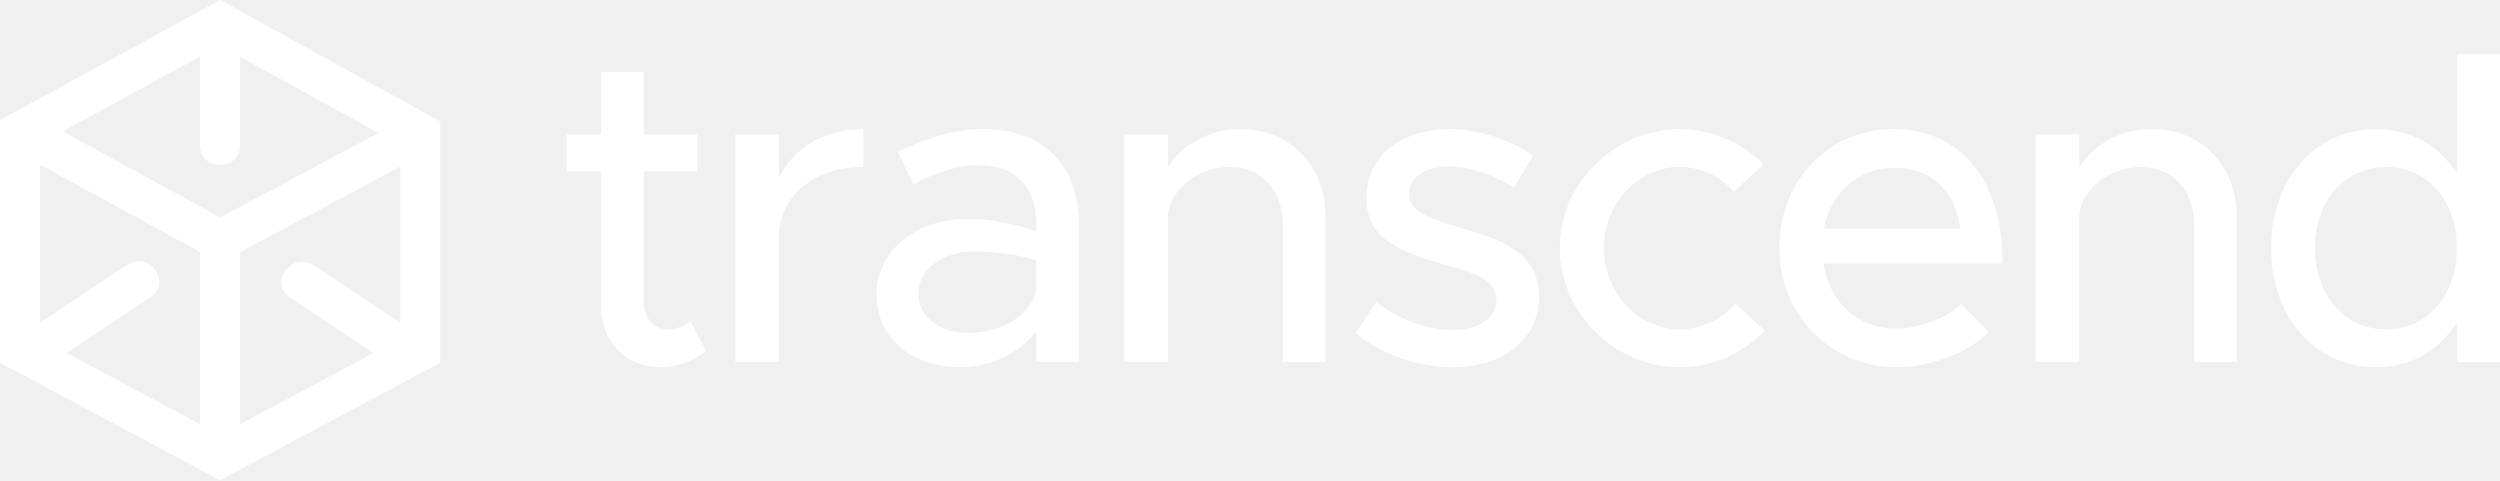
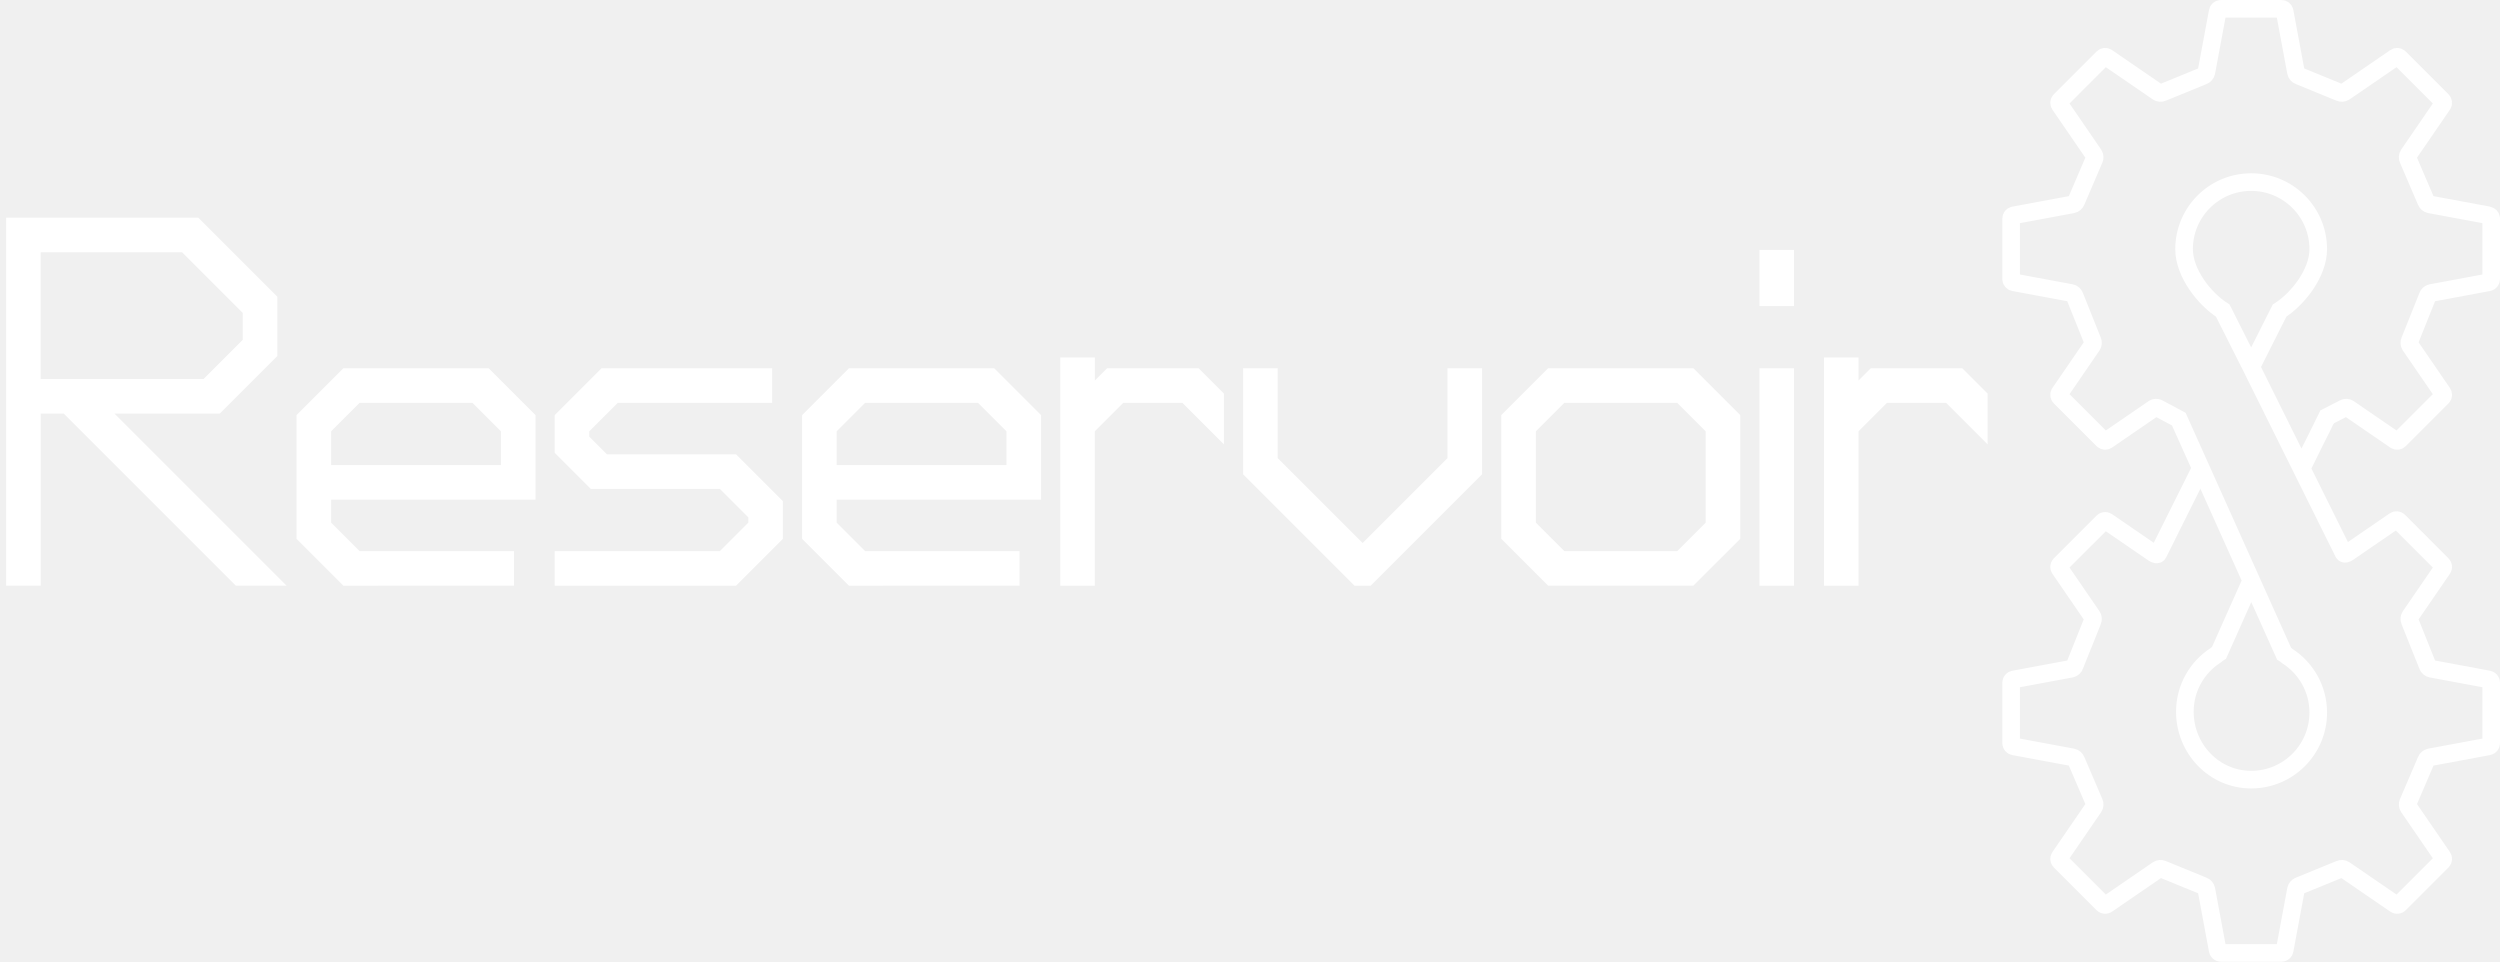
- <svg xmlns="http://www.w3.org/2000/svg" version="1.1" id="Layer_1" x="0px" y="0px" width="255.566px" height="49.091px" viewBox="0 0 255.566 49.091" enable-background="new 0 0 255.566 49.091" xml:space="preserve">
-   <g>
-     <path fill="#FFFFFF" d="M70.574,32.818l1.62,3.06c-1.26,1.035-2.97,1.665-4.635,1.665c-3.6,0-6.12-2.609-6.12-6.345v-13.68h-3.51   v-3.78h3.51v-6.39h4.365v6.39h5.49v3.78h-5.49v13.365c0,1.619,1.08,2.789,2.385,2.789C69.179,33.672,70.079,33.313,70.574,32.818z    M79.619,18.193v-4.455h-4.455v23.264h4.455V23.773c0.405-4.05,3.825-6.705,8.64-6.705v-3.87   C84.254,13.198,81.104,15.133,79.619,18.193z M110.308,22.918v14.084h-4.365v-3.194c-1.71,2.43-4.905,3.734-7.74,3.734   c-4.95,0-8.595-2.88-8.595-7.425c0-4.635,4.185-7.74,9.314-7.74c2.295,0,4.77,0.495,7.02,1.26v-0.72c0-2.925-1.35-6.03-5.985-6.03   c-2.295,0-4.545,0.9-6.57,1.935l-1.62-3.285c3.33-1.665,6.254-2.34,8.819-2.34C106.844,13.198,110.308,17.158,110.308,22.918z    M105.944,26.608c-1.89-0.585-4.05-0.899-6.345-0.899c-3.105,0-5.715,1.755-5.715,4.274s2.25,4.05,5.175,4.05   c2.88,0,6.12-1.439,6.885-4.319C105.944,29.714,105.944,26.608,105.944,26.608z M126.778,13.198c-3.15,0-5.985,1.62-7.38,3.915   v-3.375h-4.455v23.264h4.455V21.928c0.359-2.745,3.149-4.86,6.39-4.86c3.149,0,5.354,2.43,5.354,5.895v14.04h4.365V22.198   C135.508,16.933,131.908,13.198,126.778,13.198z M149.413,23.323c-3.915-1.215-5.355-1.755-5.355-3.555   c0-1.755,1.801-2.745,4.096-2.745c2.024,0,4.364,0.765,6.614,2.16l1.98-3.285c-2.521-1.665-5.58-2.7-8.595-2.7   c-4.95,0-8.505,2.79-8.46,7.065c0,3.78,2.655,5.31,8.01,6.795c2.88,0.81,5.265,1.485,5.265,3.645c0,1.8-1.8,3.016-4.41,3.016   c-2.744,0-5.399-1.035-7.874-2.835l-2.115,3.194c2.79,2.25,6.524,3.465,9.944,3.465c5.085,0,8.82-2.79,8.82-7.199   C157.333,25.708,153.237,24.448,149.413,23.323z M171.732,33.672c-4.275,0-7.785-3.779-7.785-8.324c0-4.5,3.51-8.28,7.74-8.28   c2.159,0,4.185,0.945,5.579,2.52l3.016-2.79c-2.205-2.205-5.22-3.6-8.55-3.6c-6.66,0-12.285,5.535-12.285,12.15   s5.625,12.194,12.24,12.194c3.465,0,6.479-1.439,8.729-3.734l-3.015-2.745C175.962,32.683,173.892,33.672,171.732,33.672z    M204.717,26.923h-18.314c0.585,3.869,3.42,6.659,7.425,6.659c2.43,0,5.265-1.08,6.66-2.52l2.79,2.88   c-2.07,2.205-6.12,3.6-9.405,3.6c-6.479,0-11.97-5.085-11.97-12.239c0-6.975,5.175-12.105,11.61-12.105   C200.622,13.198,204.717,18.598,204.717,26.923z M200.397,23.368c-0.495-3.6-2.7-6.21-6.705-6.21c-3.6,0-6.524,2.43-7.245,6.21   H200.397z M219.927,13.198c-3.149,0-5.984,1.62-7.38,3.915v-3.375h-4.454v23.264h4.454V21.928c0.36-2.745,3.15-4.86,6.39-4.86   c3.15,0,5.355,2.43,5.355,5.895v14.04h4.364V22.198C228.656,16.933,225.056,13.198,219.927,13.198z M255.566,5.549v31.454h-4.409   v-4.05c-1.8,2.88-4.68,4.59-8.28,4.59c-6.119,0-10.709-5.04-10.709-12.194c0-7.11,4.59-12.15,10.709-12.15   c3.601,0,6.48,1.71,8.28,4.545V5.549H255.566z M251.157,25.348c0-4.86-3.016-8.28-7.2-8.28c-4.274,0-7.289,3.42-7.289,8.28   c0,4.859,3.015,8.324,7.289,8.324C248.141,33.672,251.157,30.207,251.157,25.348z" />
-     <path fill="#FFFFFF" d="M22.5,0L0,12.273v24.813l22.5,12.005L45,37.086v-24.68C45,12.406,22.5,0,22.5,0z M20.455,43.364   L6.824,36.092l8.593-5.729c2.209-1.471-0.135-4.825-2.543-3.222l-8.783,5.854V16.834l16.364,8.924V43.364z M6.408,13.439   l14.046-7.662v9.053c0,2.706,4.091,2.708,4.091,0V5.799l14.134,7.795L22.51,22.222L6.408,13.439z M24.545,25.773l16.364-8.732   v15.955l-8.72-5.813c-2.416-1.606-4.752,1.749-2.547,3.22l8.534,5.688l-13.631,7.274C24.545,43.365,24.545,25.773,24.545,25.773z" />
+ <svg xmlns="http://www.w3.org/2000/svg" width="184.48mm" height="70.969mm" viewBox="0 0 184.48 70.969" version="1.1" id="svg8">
+   <defs id="defs2" />
+   <g id="layer1" transform="translate(123.4749,-103.7304)">
+     <g id="layer1-6" style="display:inline;fill:none;fill-opacity:1;stroke:#ffffff;stroke-width:1.3;stroke-miterlimit:4;stroke-dasharray:none;stroke-opacity:1" transform="translate(-55.20159,24.24815)">
+       <g id="g1105" transform="matrix(0.2645833,0,0,0.2645833,75.67567,82.01197)" style="fill:none;fill-opacity:1;stroke:#ffffff;stroke-width:4.913;stroke-miterlimit:4;stroke-dasharray:none;stroke-opacity:1">
+         <g id="g1133" style="fill:none;fill-opacity:1;stroke:#ffffff;stroke-width:4.913;stroke-miterlimit:4;stroke-dasharray:none;stroke-opacity:1">
+           <g id="g1155" style="fill:none;fill-opacity:1;stroke:#ffffff;stroke-width:4.913;stroke-miterlimit:4;stroke-dasharray:none;stroke-opacity:1" />
+         </g>
+       </g>
+       <g id="g1161" style="fill:none;fill-opacity:1;stroke:#ffffff;stroke-width:1.3;stroke-miterlimit:4;stroke-dasharray:none;stroke-opacity:1">
+         <path fill="#0099b0" d="m 150.005,198.606 -16.439,3.057 c -0.4,0.075 -0.838,0.451 -0.973,0.837 l -5.039,11.756 c -0.188,0.363 -0.152,0.933 0.08,1.271 l 9.578,13.96 c 0.229,0.336 0.184,0.847 -0.105,1.136 l -11.963,11.963 c -0.289,0.289 -0.799,0.336 -1.135,0.105 l -14.205,-9.748 c -0.336,-0.231 -0.912,-0.272 -1.277,-0.092 l -11.396,4.665 c -0.387,0.128 -0.764,0.561 -0.84,0.962 l -3.165,17.003 c -0.074,0.401 -0.469,0.729 -0.877,0.729 h -16.92 c -0.407,0 -0.802,-0.328 -0.876,-0.729 l -3.164,-17.003 c -0.076,-0.401 -0.452,-0.834 -0.84,-0.962 l -11.397,-4.665 c -0.366,-0.18 -0.942,-0.139 -1.277,0.092 l -14.204,9.748 c -0.337,0.231 -0.848,0.184 -1.136,-0.105 l -11.964,-11.963 c -0.288,-0.289 -0.336,-0.8 -0.105,-1.136 l 9.579,-13.96 c 0.23,-0.338 0.266,-0.908 0.079,-1.271 l -5.04,-11.756 c -0.134,-0.386 -0.571,-0.762 -0.973,-0.837 l -16.438,-3.057 c -0.402,-0.076 -0.729,-0.47 -0.729,-0.878 l 10e-4,-16.919 c 0,-0.408 0.328,-0.805 0.729,-0.878 l 16.035,-2.984 c 0.401,-0.073 0.83,-0.454 0.952,-0.843 l 5.006,-12.505 c 0.179,-0.367 0.137,-0.941 -0.095,-1.277 l -9.108,-13.273 c -0.23,-0.336 -0.183,-0.848 0.105,-1.137 l 11.965,-11.963 c 0.288,-0.287 0.799,-0.334 1.136,-0.105 l 13.038,8.949 c 0.336,0.23 1.046,0.488 1.25,0.043 L 69.755,121.004 M 83.789,92.79 91.704,77.069 v 0 c 5.192,-3.324 10.794,-10.513 10.794,-17.135 0,-10.334 -8.377,-18.711 -18.71,-18.711 -10.333,0 -18.711,8.377 -18.711,18.711 0,6.622 5.602,13.81 10.793,17.134 v 0 l 7.919,15.721 m 0,0 25.74,51.843 c 0.292,0.49 0.914,0.188 1.25,-0.043 l 13.039,-8.949 c 0.336,-0.229 0.848,-0.182 1.135,0.105 l 12.154,12.165 c 0.289,0.289 0.336,0.801 0.105,1.137 l -9.109,13.273 c -0.23,0.336 -0.273,0.91 -0.094,1.277 l 5.006,12.505 c 0.123,0.389 0.549,0.77 0.951,0.843 l 16.035,2.984 c 0.4,0.073 0.729,0.47 0.729,0.878 l 0.002,16.919 c 0.001,0.409 -0.327,0.803 -0.727,0.879 m -44.725,-92.585 c -2.045,4.535 -5.182,10.153 -7.227,14.688 z" id="path1044-6" style="display:inline;fill:none;fill-opacity:1;stroke:#ffffff;stroke-width:4.913;stroke-miterlimit:4;stroke-dasharray:none;stroke-opacity:1" transform="matrix(0.2645833,0,0,0.2645833,75.67567,82.01198)" />
+         <path fill="#0099b0" d="m 104.187,107.104 5.531,-2.834 c 0.352,-0.205 0.914,-0.188 1.25,0.043 l 13.039,8.949 c 0.336,0.229 0.848,0.182 1.135,-0.105 l 11.965,-11.963 c 0.289,-0.289 0.336,-0.801 0.105,-1.137 l -9.109,-13.273 c -0.23,-0.336 -0.273,-0.91 -0.094,-1.277 l 5.006,-12.505 c 0.123,-0.389 0.549,-0.77 0.951,-0.843 l 16.035,-2.984 c 0.4,-0.073 0.729,-0.47 0.729,-0.878 l 0.002,-16.919 c 0.001,-0.409 -0.327,-0.803 -0.876,-0.915 l -16.29,-3.021 c -0.4,-0.075 -0.838,-0.451 -0.973,-0.837 l -5.039,-11.756 c -0.188,-0.363 -0.152,-0.933 0.08,-1.271 l 9.578,-13.96 c 0.229,-0.336 0.184,-0.847 -0.105,-1.136 l -11.963,-11.963 c -0.289,-0.289 -0.799,-0.336 -1.135,-0.105 l -14.205,9.748 c -0.336,0.231 -0.912,0.272 -1.277,0.092 l -11.396,-4.665 c -0.387,-0.128 -0.764,-0.561 -0.84,-0.962 l -3.165,-17.003 c -0.074,-0.401 -0.469,-0.729 -0.877,-0.729 h -16.92 c -0.407,0 -0.802,0.328 -0.876,0.729 l -3.164,17.003 c -0.076,0.401 -0.452,0.834 -0.84,0.962 l -11.397,4.665 c -0.366,0.18 -0.942,0.139 -1.277,-0.092 l -14.204,-9.748 c -0.337,-0.231 -0.848,-0.184 -1.136,0.105 l -11.964,11.963 c -0.288,0.289 -0.336,0.8 -0.105,1.136 l 9.579,13.96 c 0.23,0.338 0.266,0.908 0.079,1.271 l -5.04,11.756 c -0.134,0.386 -0.571,0.762 -0.973,0.837 l -16.438,3.057 c -0.402,0.076 -0.729,0.47 -0.729,0.878 l 10e-4,16.919 c 0,0.408 0.328,0.805 0.729,0.878 l 16.035,2.984 c 0.401,0.073 0.83,0.454 0.952,0.843 l 5.006,12.505 c 0.179,0.367 0.137,0.941 -0.095,1.277 l -9.108,13.273 c -0.23,0.336 -0.183,0.848 0.105,1.137 l 11.965,11.963 c 0.288,0.287 0.799,0.334 1.136,0.105 l 13.038,-8.949 c 0.336,-0.23 0.899,-0.248 1.25,-0.043 l 5.75,3.07 v 0 l 29.347,65.373 c 0.265,0.162 0.627,0.441 0.908,0.697 5.192,3.324 8.635,9.139 8.635,15.761 0,10.334 -8.377,18.711 -18.71,18.711 -10.333,0 -18.492,-8.613 -18.492,-18.947 0,-6.622 3.444,-12.437 8.635,-15.761 0.283,-0.256 0.644,-0.535 0.91,-0.697 l 9.011,-20.206" id="path1044" style="fill:none;fill-opacity:1;stroke:#ffffff;stroke-width:4.913;stroke-miterlimit:4;stroke-dasharray:none;stroke-opacity:1" transform="matrix(0.2645833,0,0,0.2645833,75.67567,82.01198)" />
+       </g>
+     </g>
+     <g aria-label="Reservoir" id="text882" style="font-style:normal;font-variant:normal;font-weight:normal;font-stretch:normal;font-size:50.8px;line-height:1.25;font-family:'Estrangelo Talada';-inkscape-font-specification:'Estrangelo Talada';letter-spacing:0px;word-spacing:0.265px;fill:#ffffff;fill-opacity:1;stroke:#ffffff;stroke-width:0.965;stroke-miterlimit:4;stroke-dasharray:none;stroke-opacity:1">
+       <path d="m -108.254,132.18 3.175,-3.175 v -2.381 l -4.763,-4.763 h -11.113 v 10.319 z m -14.287,14.287 v -26.194 h 13.494 l 5.556,5.556 v 3.969 l -3.969,3.969 h -8.731 l 12.7,12.7 h -2.381 l -12.7,-12.7 h -2.381 v 12.7 z" style="font-style:normal;font-variant:normal;font-weight:normal;font-stretch:normal;font-size:50.8px;font-family:'JD Code';-inkscape-font-specification:'JD Code';fill:#ffffff;fill-opacity:1;stroke:#ffffff;stroke-width:0.965;stroke-miterlimit:4;stroke-dasharray:none;stroke-opacity:1" id="path2000" />
+       <path d="m -86.029,138.53 v -3.175 l -2.381,-2.381 h -8.731 l -2.381,2.381 v 3.175 z m -11.906,7.938 -3.175,-3.175 v -8.731 l 3.175,-3.175 h 10.319 l 3.175,3.175 v 5.556 h -15.081 v 2.381 l 2.381,2.381 h 11.113 v 1.587 z" style="font-style:normal;font-variant:normal;font-weight:normal;font-stretch:normal;font-size:50.8px;font-family:'JD Code';-inkscape-font-specification:'JD Code';fill:#ffffff;fill-opacity:1;stroke:#ffffff;stroke-width:0.965;stroke-miterlimit:4;stroke-dasharray:none;stroke-opacity:1" id="path2002" />
+       <path d="m -82.06,146.468 v -1.587 h 11.906 l 2.381,-2.381 v -0.794 l -2.381,-2.381 h -9.525 l -2.381,-2.381 v -2.381 l 3.175,-3.175 h 11.906 v 1.587 h -11.113 l -2.381,2.381 v 0.794 l 1.587,1.587 h 9.525 l 3.175,3.175 v 2.381 l -3.175,3.175 z" style="font-style:normal;font-variant:normal;font-weight:normal;font-stretch:normal;font-size:50.8px;font-family:'JD Code';-inkscape-font-specification:'JD Code';fill:#ffffff;fill-opacity:1;stroke:#ffffff;stroke-width:0.965;stroke-miterlimit:4;stroke-dasharray:none;stroke-opacity:1" id="path2004" />
+       <path d="m -48.723,138.53 v -3.175 l -2.381,-2.381 h -8.731 l -2.381,2.381 v 3.175 z m -11.906,7.938 -3.175,-3.175 v -8.731 l 3.175,-3.175 h 10.319 l 3.175,3.175 v 5.556 h -15.081 v 2.381 l 2.381,2.381 h 11.113 v 1.587 z" style="font-style:normal;font-variant:normal;font-weight:normal;font-stretch:normal;font-size:50.8px;font-family:'JD Code';-inkscape-font-specification:'JD Code';fill:#ffffff;fill-opacity:1;stroke:#ffffff;stroke-width:0.965;stroke-miterlimit:4;stroke-dasharray:none;stroke-opacity:1" id="path2006" />
+       <path d="m -44.754,146.468 v -15.875 h 1.587 v 2.381 l 1.587,-1.587 h 6.35 l 1.587,1.587 v 2.381 l -2.381,-2.381 h -4.763 l -2.381,2.381 v 11.113 z" style="font-style:normal;font-variant:normal;font-weight:normal;font-stretch:normal;font-size:50.8px;font-family:'JD Code';-inkscape-font-specification:'JD Code';fill:#ffffff;fill-opacity:1;stroke:#ffffff;stroke-width:0.965;stroke-miterlimit:4;stroke-dasharray:none;stroke-opacity:1" id="path2008" />
+       <path d="m -23.323,146.468 -7.938,-7.938 v -7.144 h 1.587 v 6.35 l 6.747,6.747 6.747,-6.747 v -6.35 h 1.587 v 7.144 l -7.938,7.938 z" style="font-style:normal;font-variant:normal;font-weight:normal;font-stretch:normal;font-size:50.8px;font-family:'JD Code';-inkscape-font-specification:'JD Code';fill:#ffffff;fill-opacity:1;stroke:#ffffff;stroke-width:0.965;stroke-miterlimit:4;stroke-dasharray:none;stroke-opacity:1" id="path2010" />
+       <path d="m 0.49,144.88 2.381,-2.381 v -7.144 l -2.381,-2.381 h -8.731 l -2.381,2.381 v 7.144 l 2.381,2.381 z m -9.525,1.587 -3.175,-3.175 v -8.731 l 3.175,-3.175 H 1.283 l 3.175,3.175 v 8.731 l -3.175,3.175 z" style="font-style:normal;font-variant:normal;font-weight:normal;font-stretch:normal;font-size:50.8px;font-family:'JD Code';-inkscape-font-specification:'JD Code';fill:#ffffff;fill-opacity:1;stroke:#ffffff;stroke-width:0.965;stroke-miterlimit:4;stroke-dasharray:none;stroke-opacity:1" id="path2012" />
+       <path d="m 6.84,146.468 v -15.081 h 1.587 v 15.081 z m 0,-20.637 v -3.175 h 1.587 v 3.175 z" style="font-style:normal;font-variant:normal;font-weight:normal;font-stretch:normal;font-size:50.8px;font-family:'JD Code';-inkscape-font-specification:'JD Code';fill:#ffffff;fill-opacity:1;stroke:#ffffff;stroke-width:0.965;stroke-miterlimit:4;stroke-dasharray:none;stroke-opacity:1" id="path2014" />
+       <path d="m 11.602,146.468 v -15.875 h 1.587 v 2.381 l 1.587,-1.587 h 6.35 l 1.587,1.587 v 2.381 l -2.381,-2.381 h -4.763 l -2.381,2.381 v 11.113 z" style="font-style:normal;font-variant:normal;font-weight:normal;font-stretch:normal;font-size:50.8px;font-family:'JD Code';-inkscape-font-specification:'JD Code';fill:#ffffff;fill-opacity:1;stroke:#ffffff;stroke-width:0.965;stroke-miterlimit:4;stroke-dasharray:none;stroke-opacity:1" id="path2016" />
+     </g>
+     <text xml:space="preserve" style="font-style:normal;font-variant:normal;font-weight:normal;font-stretch:normal;font-size:76.2px;line-height:1.25;font-family:'Estrangelo Talada';-inkscape-font-specification:'Estrangelo Talada';letter-spacing:0px;word-spacing:0.265px;fill:#ffffff;fill-opacity:1;stroke:#ffffff;stroke-width:0.265;stroke-opacity:1" x="63.201" y="159.017" id="text1016">
+       <tspan id="tspan1014" x="63.201" y="159.017" style="font-style:normal;font-variant:normal;font-weight:normal;font-stretch:normal;font-size:76.2px;font-family:'JD Code';-inkscape-font-specification:'JD Code';fill:#ffffff;fill-opacity:1;stroke:#ffffff;stroke-width:0.265;stroke-opacity:1" />
+     </text>
  </g>
</svg>
